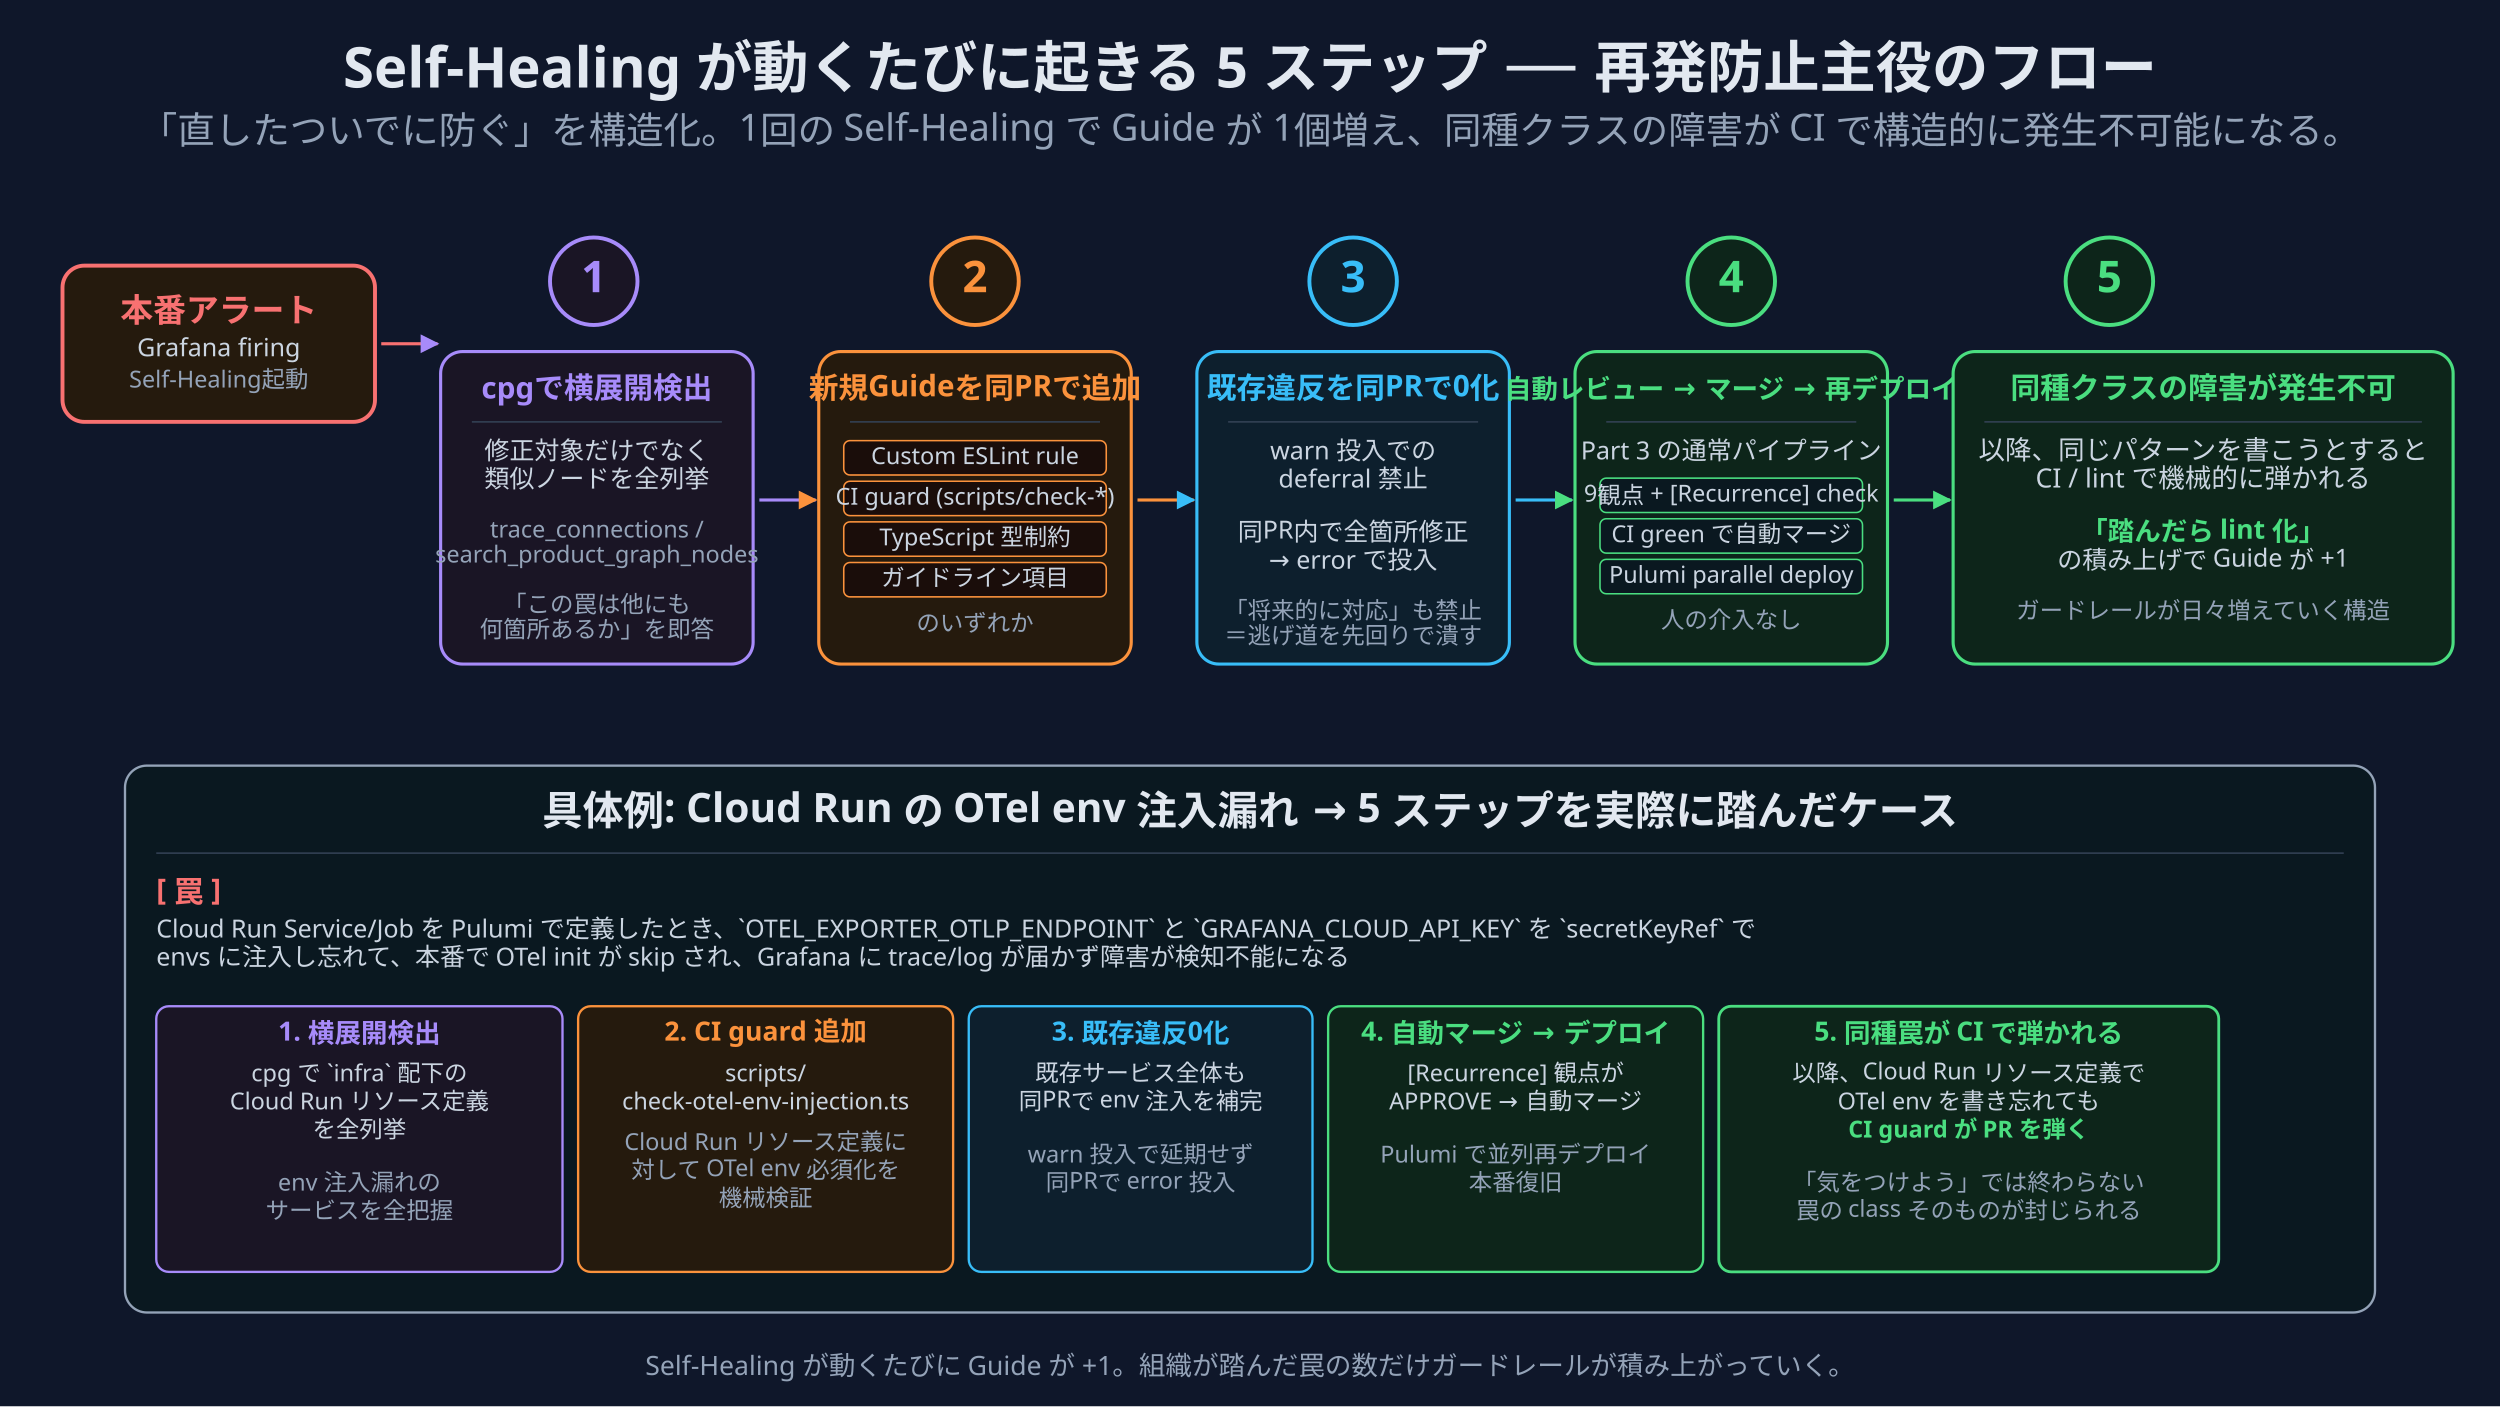
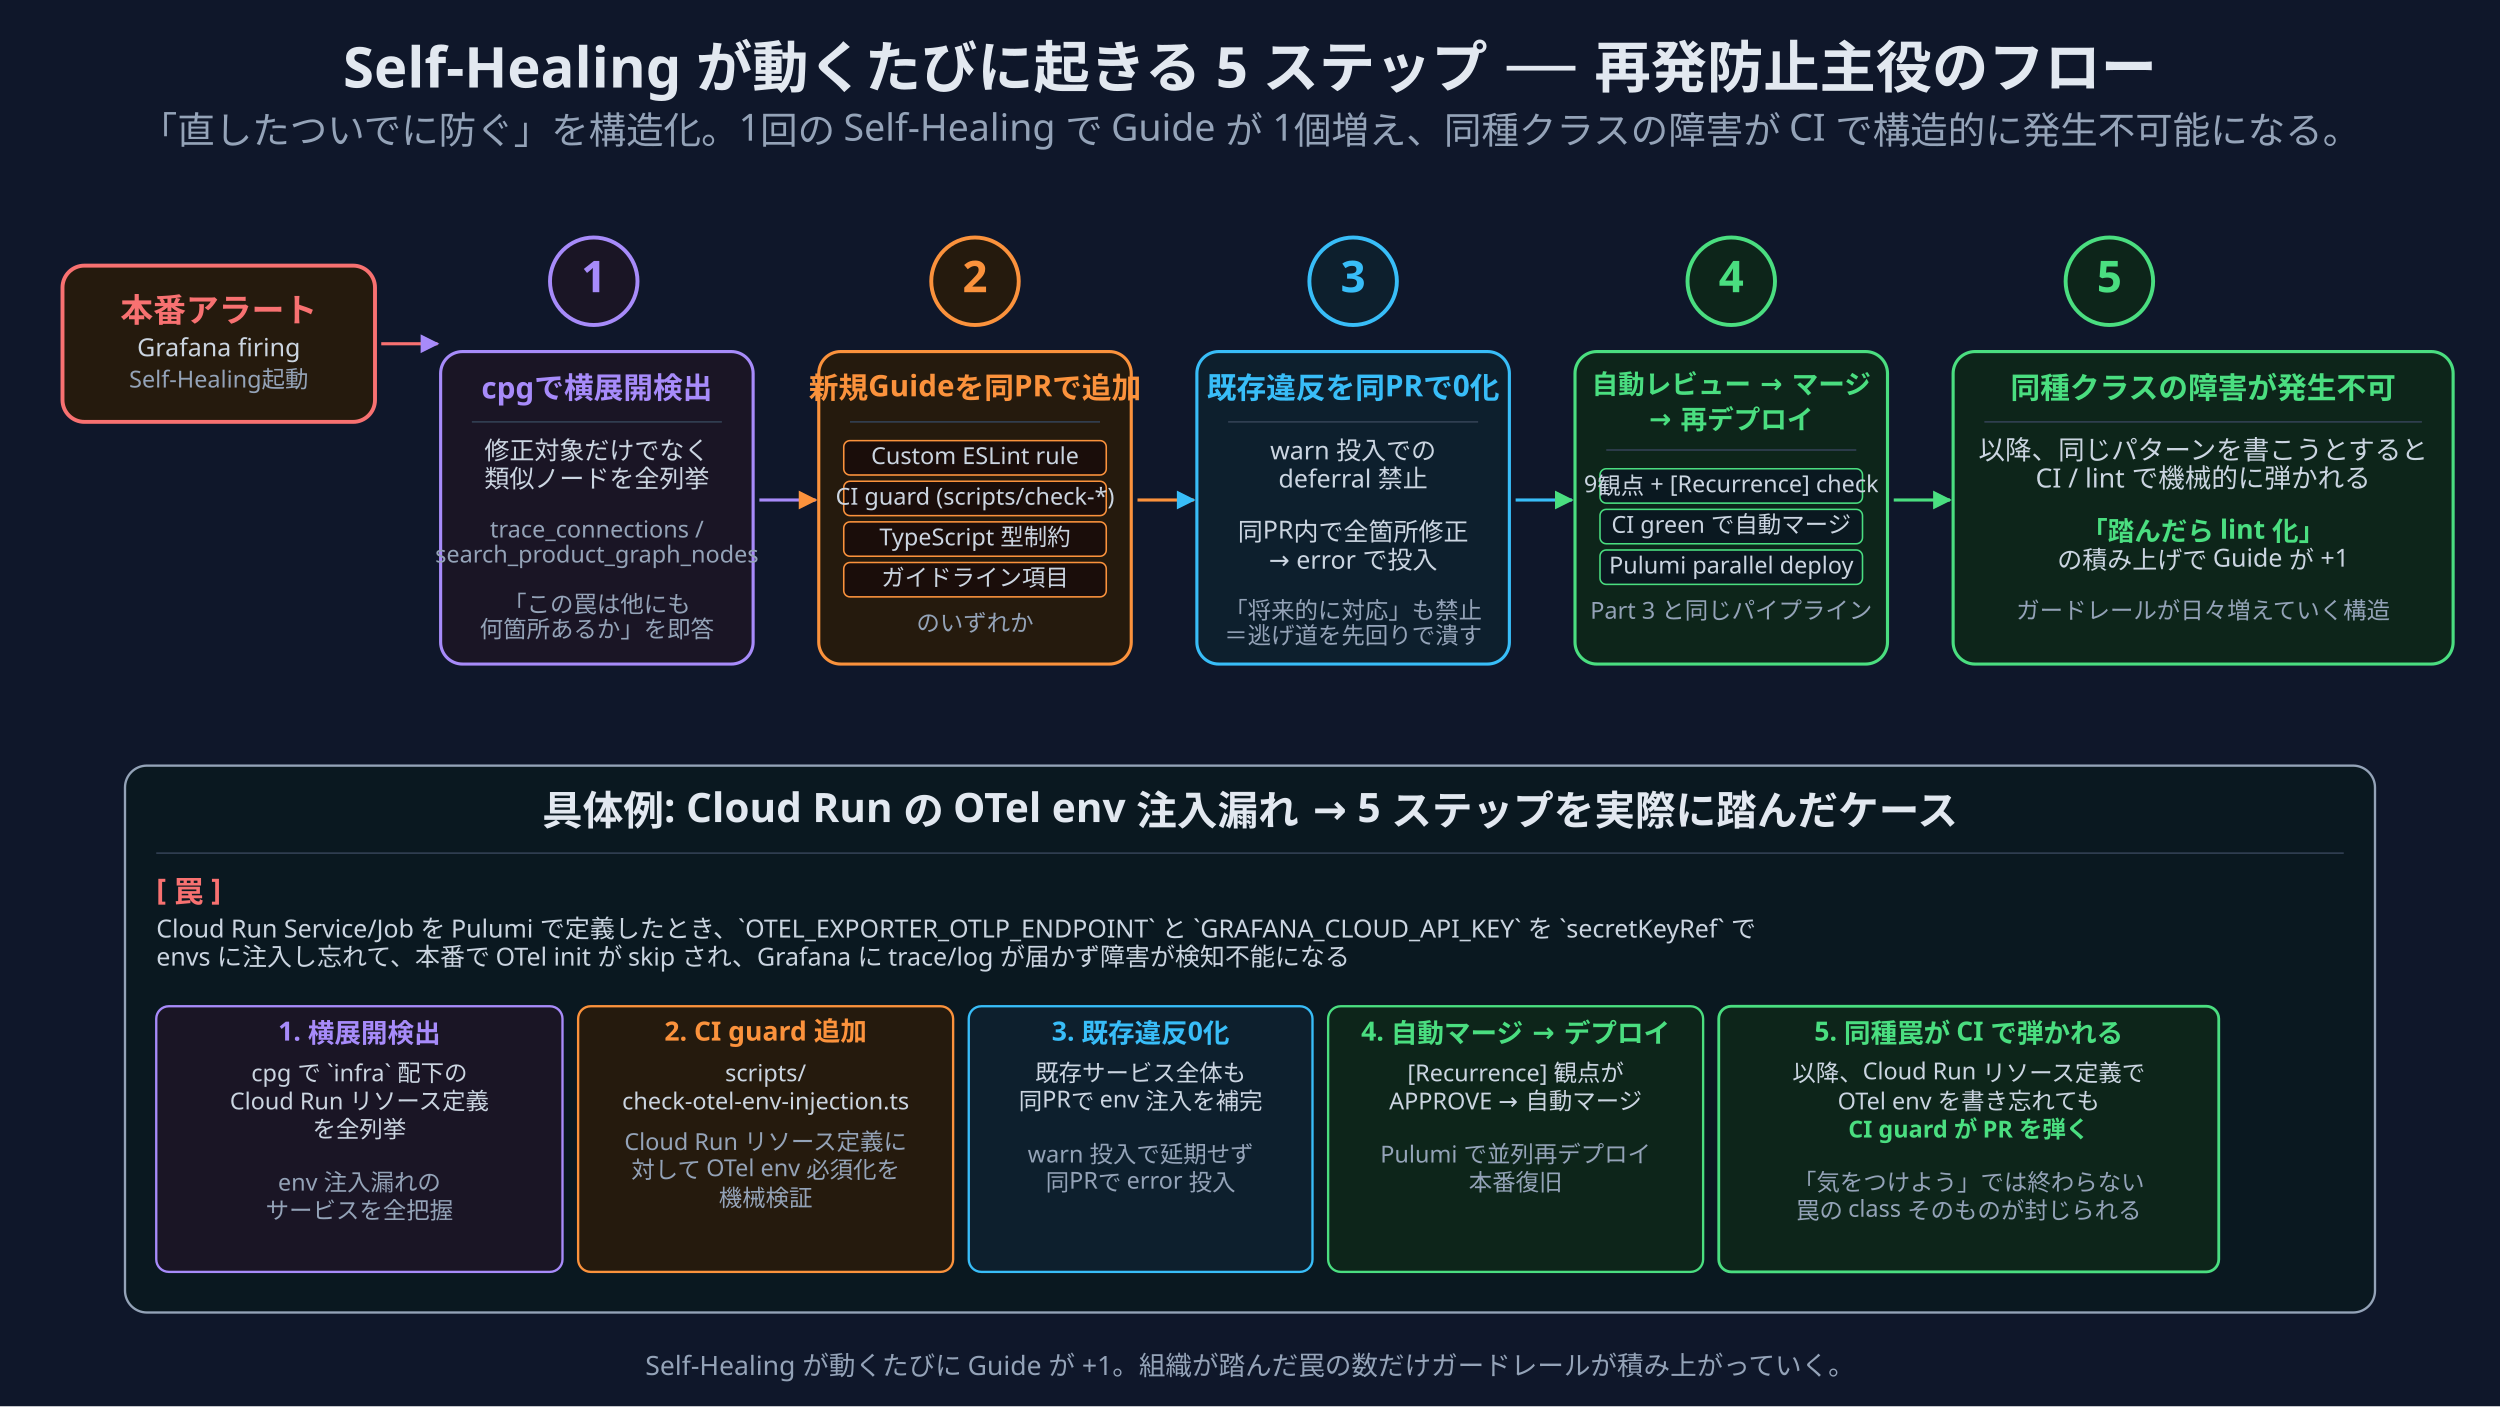
<svg xmlns="http://www.w3.org/2000/svg" width="1600" height="900" viewBox="0 0 1600 900">
  <rect width="1600" height="900" fill="#0f172a" />
  <defs>
    <marker id="a-94a3b8" viewBox="0 0 10 10" refX="9" refY="5" markerWidth="6" markerHeight="6" orient="auto-start-reverse">
      <path d="M 0 0 L 10 5 L 0 10 z" fill="#94a3b8" />
    </marker>
    <marker id="a-4ade80" viewBox="0 0 10 10" refX="9" refY="5" markerWidth="6" markerHeight="6" orient="auto-start-reverse">
      <path d="M 0 0 L 10 5 L 0 10 z" fill="#4ade80" />
    </marker>
    <marker id="a-38bdf8" viewBox="0 0 10 10" refX="9" refY="5" markerWidth="6" markerHeight="6" orient="auto-start-reverse">
      <path d="M 0 0 L 10 5 L 0 10 z" fill="#38bdf8" />
    </marker>
    <marker id="a-fb923c" viewBox="0 0 10 10" refX="9" refY="5" markerWidth="6" markerHeight="6" orient="auto-start-reverse">
      <path d="M 0 0 L 10 5 L 0 10 z" fill="#fb923c" />
    </marker>
    <marker id="a-a78bfa" viewBox="0 0 10 10" refX="9" refY="5" markerWidth="6" markerHeight="6" orient="auto-start-reverse">
      <path d="M 0 0 L 10 5 L 0 10 z" fill="#a78bfa" />
    </marker>
  </defs>
  <text x="800" y="56" font-size="36" fill="#e2e8f0" text-anchor="middle" font-weight="bold" font-family="Noto Sans JP, sans-serif">Self-Healing が動くたびに起きる 5 ステップ ── 再発防止主役のフロー</text>
  <text x="800" y="92" font-size="24" fill="#94a3b8" text-anchor="middle" font-family="Noto Sans JP, sans-serif">「直したついでに防ぐ」を構造化。1回の Self-Healing で Guide が 1個増え、同種クラスの障害が CI で構造的に発生不可能になる。</text>
  <g font-family="Noto Sans JP, sans-serif">
    <rect x="40" y="170" width="200" height="100" rx="14" fill="#251a0d" stroke="#f87171" stroke-width="2.5" />
    <text x="140" y="206" font-size="21" fill="#f87171" text-anchor="middle" font-weight="bold">本番アラート</text>
    <text x="140" y="228" font-size="16" fill="#cbd5e1" text-anchor="middle">Grafana firing</text>
    <text x="140" y="248" font-size="15" fill="#94a3b8" text-anchor="middle">Self-Healing起動</text>
  </g>
  <line x1="244" y1="220" x2="280" y2="220" stroke="#f87171" stroke-width="2" marker-end="url(#a-a78bfa)" />
  <g font-family="Noto Sans JP, sans-serif">
    <circle cx="380" cy="180" r="28" fill="#1a1525" stroke="#a78bfa" stroke-width="2.5" />
    <text x="380" y="187" font-size="28" fill="#a78bfa" text-anchor="middle" font-weight="bold">1</text>
    <rect x="282" y="225" width="200" height="200" rx="14" fill="#1a1525" stroke="#a78bfa" stroke-width="2" />
    <text x="382" y="255" font-size="19" fill="#a78bfa" text-anchor="middle" font-weight="bold">cpgで横展開検出</text>
    <line x1="302" y1="270" x2="462" y2="270" stroke="#334155" stroke-width="1" />
    <text x="382" y="294" font-size="16" fill="#cbd5e1" text-anchor="middle">修正対象だけでなく</text>
    <text x="382" y="312" font-size="16" fill="#cbd5e1" text-anchor="middle">類似ノードを全列挙</text>
    <text x="382" y="344" font-size="15" fill="#94a3b8" text-anchor="middle">trace_connections /</text>
    <text x="382" y="360" font-size="15" fill="#94a3b8" text-anchor="middle">search_product_graph_nodes</text>
    <text x="382" y="392" font-size="15" fill="#94a3b8" text-anchor="middle">「この罠は他にも</text>
    <text x="382" y="408" font-size="15" fill="#94a3b8" text-anchor="middle">何箇所あるか」を即答</text>
  </g>
  <line x1="486" y1="320" x2="522" y2="320" stroke="#a78bfa" stroke-width="2" marker-end="url(#a-fb923c)" />
  <g font-family="Noto Sans JP, sans-serif">
    <circle cx="624" cy="180" r="28" fill="#251a0d" stroke="#fb923c" stroke-width="2.5" />
    <text x="624" y="187" font-size="28" fill="#fb923c" text-anchor="middle" font-weight="bold">2</text>
    <rect x="524" y="225" width="200" height="200" rx="14" fill="#251a0d" stroke="#fb923c" stroke-width="2" />
    <text x="624" y="255" font-size="19" fill="#fb923c" text-anchor="middle" font-weight="bold">新規Guideを同PRで追加</text>
    <line x1="544" y1="270" x2="704" y2="270" stroke="#334155" stroke-width="1" />
    <rect x="540" y="282" width="168" height="22" rx="4" fill="#1a0d0a" stroke="#fb923c" stroke-width="1" />
    <text x="624" y="297" font-size="15" fill="#cbd5e1" text-anchor="middle">Custom ESLint rule</text>
    <rect x="540" y="308" width="168" height="22" rx="4" fill="#1a0d0a" stroke="#fb923c" stroke-width="1" />
    <text x="624" y="323" font-size="15" fill="#cbd5e1" text-anchor="middle">CI guard (scripts/check-*)</text>
    <rect x="540" y="334" width="168" height="22" rx="4" fill="#1a0d0a" stroke="#fb923c" stroke-width="1" />
    <text x="624" y="349" font-size="15" fill="#cbd5e1" text-anchor="middle">TypeScript 型制約</text>
    <rect x="540" y="360" width="168" height="22" rx="4" fill="#1a0d0a" stroke="#fb923c" stroke-width="1" />
    <text x="624" y="375" font-size="15" fill="#cbd5e1" text-anchor="middle">ガイドライン項目</text>
    <text x="624" y="404" font-size="15" fill="#94a3b8" text-anchor="middle">のいずれか</text>
  </g>
  <line x1="728" y1="320" x2="764" y2="320" stroke="#fb923c" stroke-width="2" marker-end="url(#a-38bdf8)" />
  <g font-family="Noto Sans JP, sans-serif">
    <circle cx="866" cy="180" r="28" fill="#0d1f2d" stroke="#38bdf8" stroke-width="2.5" />
    <text x="866" y="187" font-size="28" fill="#38bdf8" text-anchor="middle" font-weight="bold">3</text>
    <rect x="766" y="225" width="200" height="200" rx="14" fill="#0d1f2d" stroke="#38bdf8" stroke-width="2" />
    <text x="866" y="255" font-size="19" fill="#38bdf8" text-anchor="middle" font-weight="bold">既存違反を同PRで0化</text>
    <line x1="786" y1="270" x2="946" y2="270" stroke="#334155" stroke-width="1" />
    <text x="866" y="294" font-size="16" fill="#cbd5e1" text-anchor="middle">warn 投入での</text>
    <text x="866" y="312" font-size="16" fill="#cbd5e1" text-anchor="middle">deferral 禁止</text>
    <text x="866" y="346" font-size="16" fill="#cbd5e1" text-anchor="middle">同PR内で全箇所修正</text>
    <text x="866" y="364" font-size="16" fill="#cbd5e1" text-anchor="middle">→ error で投入</text>
    <text x="866" y="396" font-size="15" fill="#94a3b8" text-anchor="middle">「将来的に対応」も禁止</text>
    <text x="866" y="412" font-size="15" fill="#94a3b8" text-anchor="middle">＝逃げ道を先回りで潰す</text>
  </g>
  <line x1="970" y1="320" x2="1006" y2="320" stroke="#38bdf8" stroke-width="2" marker-end="url(#a-4ade80)" />
  <g font-family="Noto Sans JP, sans-serif">
    <circle cx="1108" cy="180" r="28" fill="#0d251a" stroke="#4ade80" stroke-width="2.5" />
    <text x="1108" y="187" font-size="28" fill="#4ade80" text-anchor="middle" font-weight="bold">4</text>
    <rect x="1008" y="225" width="200" height="200" rx="14" fill="#0d251a" stroke="#4ade80" stroke-width="2" />
-     <text x="1108" y="255" font-size="17" fill="#4ade80" text-anchor="middle" font-weight="bold">自動レビュー → マージ → 再デプロイ</text>
-     <line x1="1028" y1="270" x2="1188" y2="270" stroke="#334155" stroke-width="1" />
-     <text x="1108" y="294" font-size="16" fill="#cbd5e1" text-anchor="middle">Part 3 の通常パイプライン</text>
-     <rect x="1024" y="306" width="168" height="22" rx="4" fill="#0a1820" stroke="#4ade80" stroke-width="1" />
-     <text x="1108" y="321" font-size="15" fill="#cbd5e1" text-anchor="middle">9観点 + [Recurrence] check</text>
-     <rect x="1024" y="332" width="168" height="22" rx="4" fill="#0a1820" stroke="#4ade80" stroke-width="1" />
-     <text x="1108" y="347" font-size="15" fill="#cbd5e1" text-anchor="middle">CI green で自動マージ</text>
-     <rect x="1024" y="358" width="168" height="22" rx="4" fill="#0a1820" stroke="#4ade80" stroke-width="1" />
-     <text x="1108" y="373" font-size="15" fill="#cbd5e1" text-anchor="middle">Pulumi parallel deploy</text>
-     <text x="1108" y="402" font-size="15" fill="#94a3b8" text-anchor="middle">人の介入なし</text>
+     <text x="1108" y="252" font-size="17" fill="#4ade80" text-anchor="middle" font-weight="bold">自動レビュー → マージ</text>
+     <text x="1108" y="274" font-size="17" fill="#4ade80" text-anchor="middle" font-weight="bold">→ 再デプロイ</text>
+     <line x1="1028" y1="288" x2="1188" y2="288" stroke="#334155" stroke-width="1" />
+     <rect x="1024" y="300" width="168" height="22" rx="4" fill="#0a1820" stroke="#4ade80" stroke-width="1" />
+     <text x="1108" y="315" font-size="15" fill="#cbd5e1" text-anchor="middle">9観点 + [Recurrence] check</text>
+     <rect x="1024" y="326" width="168" height="22" rx="4" fill="#0a1820" stroke="#4ade80" stroke-width="1" />
+     <text x="1108" y="341" font-size="15" fill="#cbd5e1" text-anchor="middle">CI green で自動マージ</text>
+     <rect x="1024" y="352" width="168" height="22" rx="4" fill="#0a1820" stroke="#4ade80" stroke-width="1" />
+     <text x="1108" y="367" font-size="15" fill="#cbd5e1" text-anchor="middle">Pulumi parallel deploy</text>
+     <text x="1108" y="396" font-size="15" fill="#94a3b8" text-anchor="middle">Part 3 と同じパイプライン</text>
  </g>
  <line x1="1212" y1="320" x2="1248" y2="320" stroke="#4ade80" stroke-width="2" marker-end="url(#a-4ade80)" />
  <g font-family="Noto Sans JP, sans-serif">
    <circle cx="1350" cy="180" r="28" fill="#0d251a" stroke="#4ade80" stroke-width="2.5" />
    <text x="1350" y="187" font-size="28" fill="#4ade80" text-anchor="middle" font-weight="bold">5</text>
    <rect x="1250" y="225" width="320" height="200" rx="14" fill="#0d251a" stroke="#4ade80" stroke-width="2" />
    <text x="1410" y="255" font-size="19" fill="#4ade80" text-anchor="middle" font-weight="bold">同種クラスの障害が発生不可</text>
    <line x1="1270" y1="270" x2="1550" y2="270" stroke="#334155" stroke-width="1" />
    <text x="1410" y="294" font-size="17" fill="#cbd5e1" text-anchor="middle">以降、同じパターンを書こうとすると</text>
    <text x="1410" y="312" font-size="17" fill="#cbd5e1" text-anchor="middle">CI / lint で機械的に弾かれる</text>
    <text x="1410" y="346" font-size="17" fill="#cbd5e1" text-anchor="middle">
      <tspan font-weight="bold" fill="#4ade80">「踏んだら lint 化」</tspan>
    </text>
    <text x="1410" y="364" font-size="16" fill="#cbd5e1" text-anchor="middle">の積み上げで Guide が +1</text>
    <text x="1410" y="396" font-size="15" fill="#94a3b8" text-anchor="middle">ガードレールが日々増えていく構造</text>
  </g>
  <g font-family="Noto Sans JP, sans-serif">
    <rect x="80" y="490" width="1440" height="350" rx="14" fill="#0a1820" stroke="#94a3b8" stroke-width="1.5" />
    <text x="800" y="528" font-size="26" fill="#e2e8f0" text-anchor="middle" font-weight="bold">具体例: Cloud Run の OTel env 注入漏れ → 5 ステップを実際に踏んだケース</text>
    <line x1="100" y1="546" x2="1500" y2="546" stroke="#334155" stroke-width="1" />
    <text x="100" y="576" font-size="19" fill="#f87171" font-weight="bold">[ 罠 ]</text>
    <text x="100" y="600" font-size="16" fill="#cbd5e1">Cloud Run Service/Job を Pulumi で定義したとき、`OTEL_EXPORTER_OTLP_ENDPOINT` と `GRAFANA_CLOUD_API_KEY` を `secretKeyRef` で</text>
    <text x="100" y="618" font-size="16" fill="#cbd5e1">envs に注入し忘れて、本番で OTel init が skip され、Grafana に trace/log が届かず障害が検知不能になる</text>
    <g transform="translate(0, 644)">
      <rect x="100" y="0" width="260" height="170" rx="8" fill="#1a1525" stroke="#a78bfa" stroke-width="1.5" />
      <text x="230" y="22" font-size="17" fill="#a78bfa" text-anchor="middle" font-weight="bold">1. 横展開検出</text>
      <text x="230" y="48" font-size="15" fill="#cbd5e1" text-anchor="middle">cpg で `infra` 配下の</text>
      <text x="230" y="66" font-size="15" fill="#cbd5e1" text-anchor="middle">Cloud Run リソース定義</text>
      <text x="230" y="84" font-size="15" fill="#cbd5e1" text-anchor="middle">を全列挙</text>
      <text x="230" y="118" font-size="15" fill="#94a3b8" text-anchor="middle">env 注入漏れの</text>
      <text x="230" y="136" font-size="15" fill="#94a3b8" text-anchor="middle">サービスを全把握</text>
      <rect x="370" y="0" width="240" height="170" rx="8" fill="#251a0d" stroke="#fb923c" stroke-width="1.5" />
      <text x="490" y="22" font-size="17" fill="#fb923c" text-anchor="middle" font-weight="bold">2. CI guard 追加</text>
      <text x="490" y="48" font-size="15" fill="#cbd5e1" text-anchor="middle">scripts/</text>
      <text x="490" y="66" font-size="15" fill="#cbd5e1" text-anchor="middle">check-otel-env-injection.ts</text>
      <text x="490" y="92" font-size="15" fill="#94a3b8" text-anchor="middle">Cloud Run リソース定義に</text>
      <text x="490" y="110" font-size="15" fill="#94a3b8" text-anchor="middle">対して OTel env 必須化を</text>
      <text x="490" y="128" font-size="15" fill="#94a3b8" text-anchor="middle">機械検証</text>
      <rect x="620" y="0" width="220" height="170" rx="8" fill="#0d1f2d" stroke="#38bdf8" stroke-width="1.5" />
      <text x="730" y="22" font-size="17" fill="#38bdf8" text-anchor="middle" font-weight="bold">3. 既存違反0化</text>
      <text x="730" y="48" font-size="15" fill="#cbd5e1" text-anchor="middle">既存サービス全体も</text>
      <text x="730" y="66" font-size="15" fill="#cbd5e1" text-anchor="middle">同PRで env 注入を補完</text>
      <text x="730" y="100" font-size="15" fill="#94a3b8" text-anchor="middle">warn 投入で延期せず</text>
      <text x="730" y="118" font-size="15" fill="#94a3b8" text-anchor="middle">同PRで error 投入</text>
      <rect x="850" y="0" width="240" height="170" rx="8" fill="#0d251a" stroke="#4ade80" stroke-width="1.5" />
      <text x="970" y="22" font-size="17" fill="#4ade80" text-anchor="middle" font-weight="bold">4. 自動マージ → デプロイ</text>
      <text x="970" y="48" font-size="15" fill="#cbd5e1" text-anchor="middle">[Recurrence] 観点が</text>
      <text x="970" y="66" font-size="15" fill="#cbd5e1" text-anchor="middle">APPROVE → 自動マージ</text>
      <text x="970" y="100" font-size="15" fill="#94a3b8" text-anchor="middle">Pulumi で並列再デプロイ</text>
      <text x="970" y="118" font-size="15" fill="#94a3b8" text-anchor="middle">本番復旧</text>
      <rect x="1100" y="0" width="320" height="170" rx="8" fill="#0d251a" stroke="#4ade80" stroke-width="1.8" />
      <text x="1260" y="22" font-size="17" fill="#4ade80" text-anchor="middle" font-weight="bold">5. 同種罠が CI で弾かれる</text>
      <text x="1260" y="48" font-size="15" fill="#cbd5e1" text-anchor="middle">以降、Cloud Run リソース定義で</text>
      <text x="1260" y="66" font-size="15" fill="#cbd5e1" text-anchor="middle">OTel env を書き忘れても</text>
      <text x="1260" y="84" font-size="15" fill="#cbd5e1" text-anchor="middle">
        <tspan font-weight="bold" fill="#4ade80">CI guard が PR を弾く</tspan>
      </text>
      <text x="1260" y="118" font-size="15" fill="#94a3b8" text-anchor="middle">「気をつけよう」では終わらない</text>
      <text x="1260" y="136" font-size="15" fill="#94a3b8" text-anchor="middle">罠の class そのものが封じられる</text>
    </g>
  </g>
  <text x="800" y="880" font-size="17" fill="#94a3b8" text-anchor="middle" font-family="Noto Sans JP, sans-serif">Self-Healing が動くたびに Guide が +1。組織が踏んだ罠の数だけガードレールが積み上がっていく。</text>
</svg>
